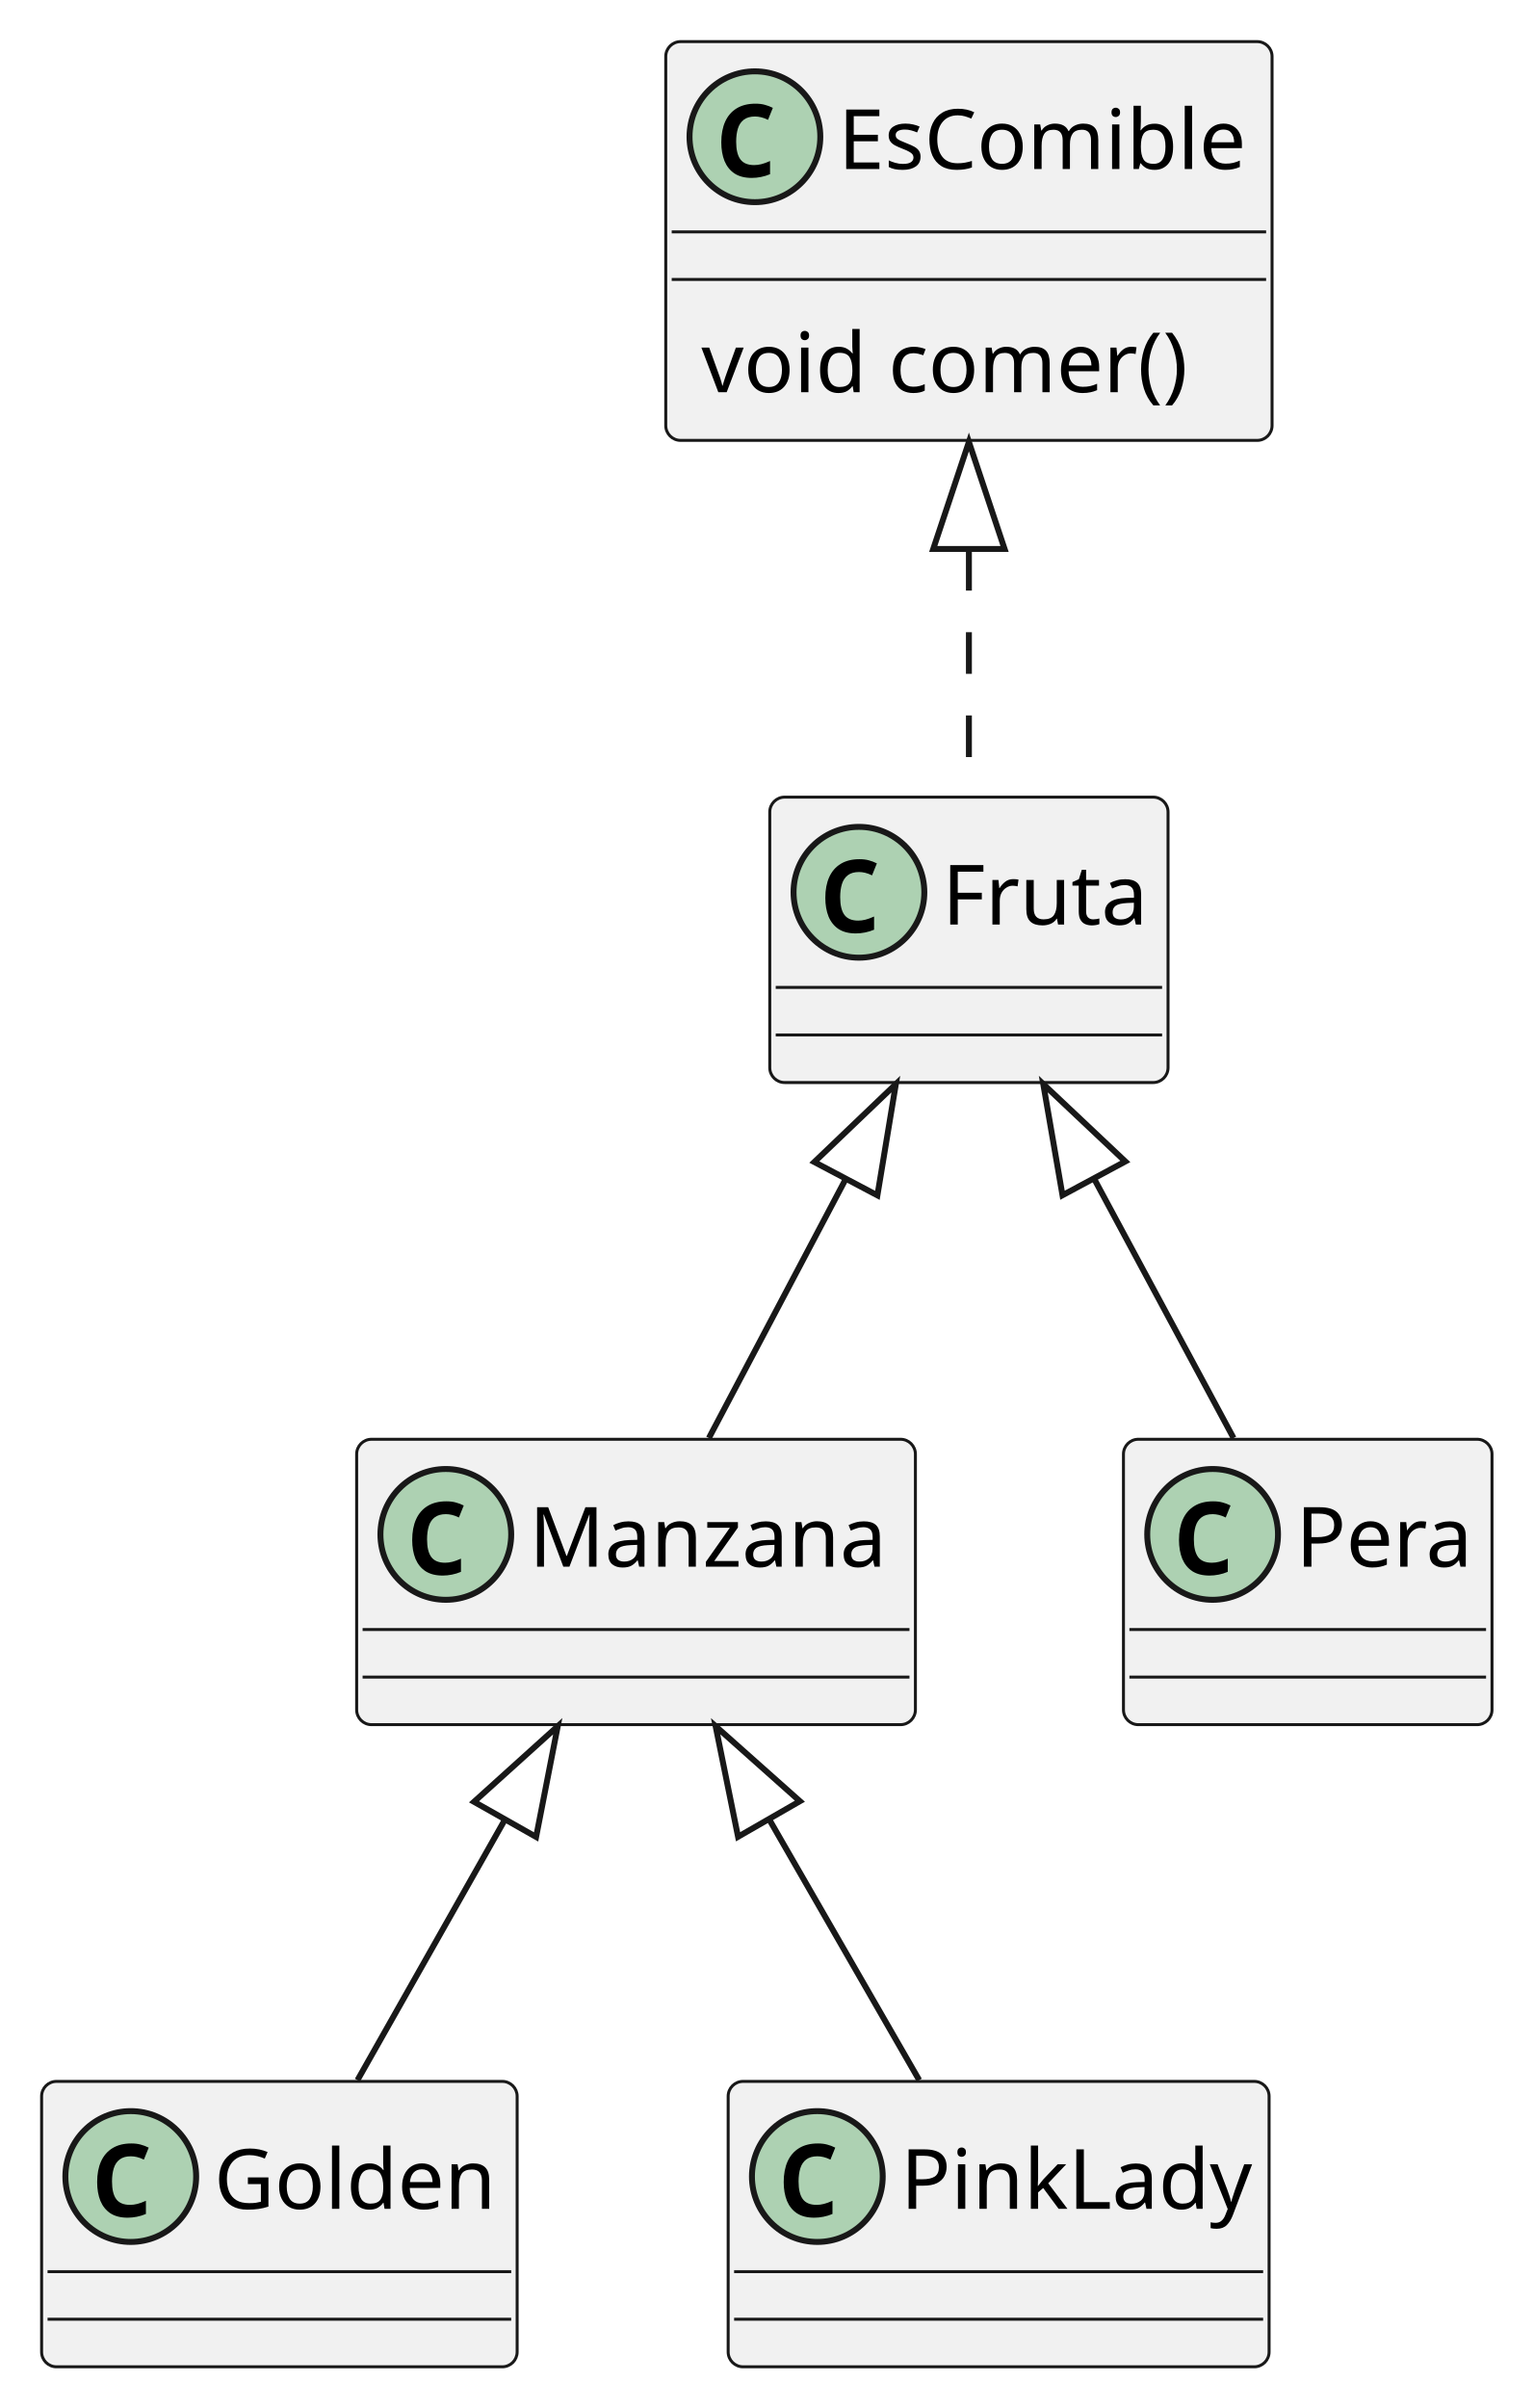
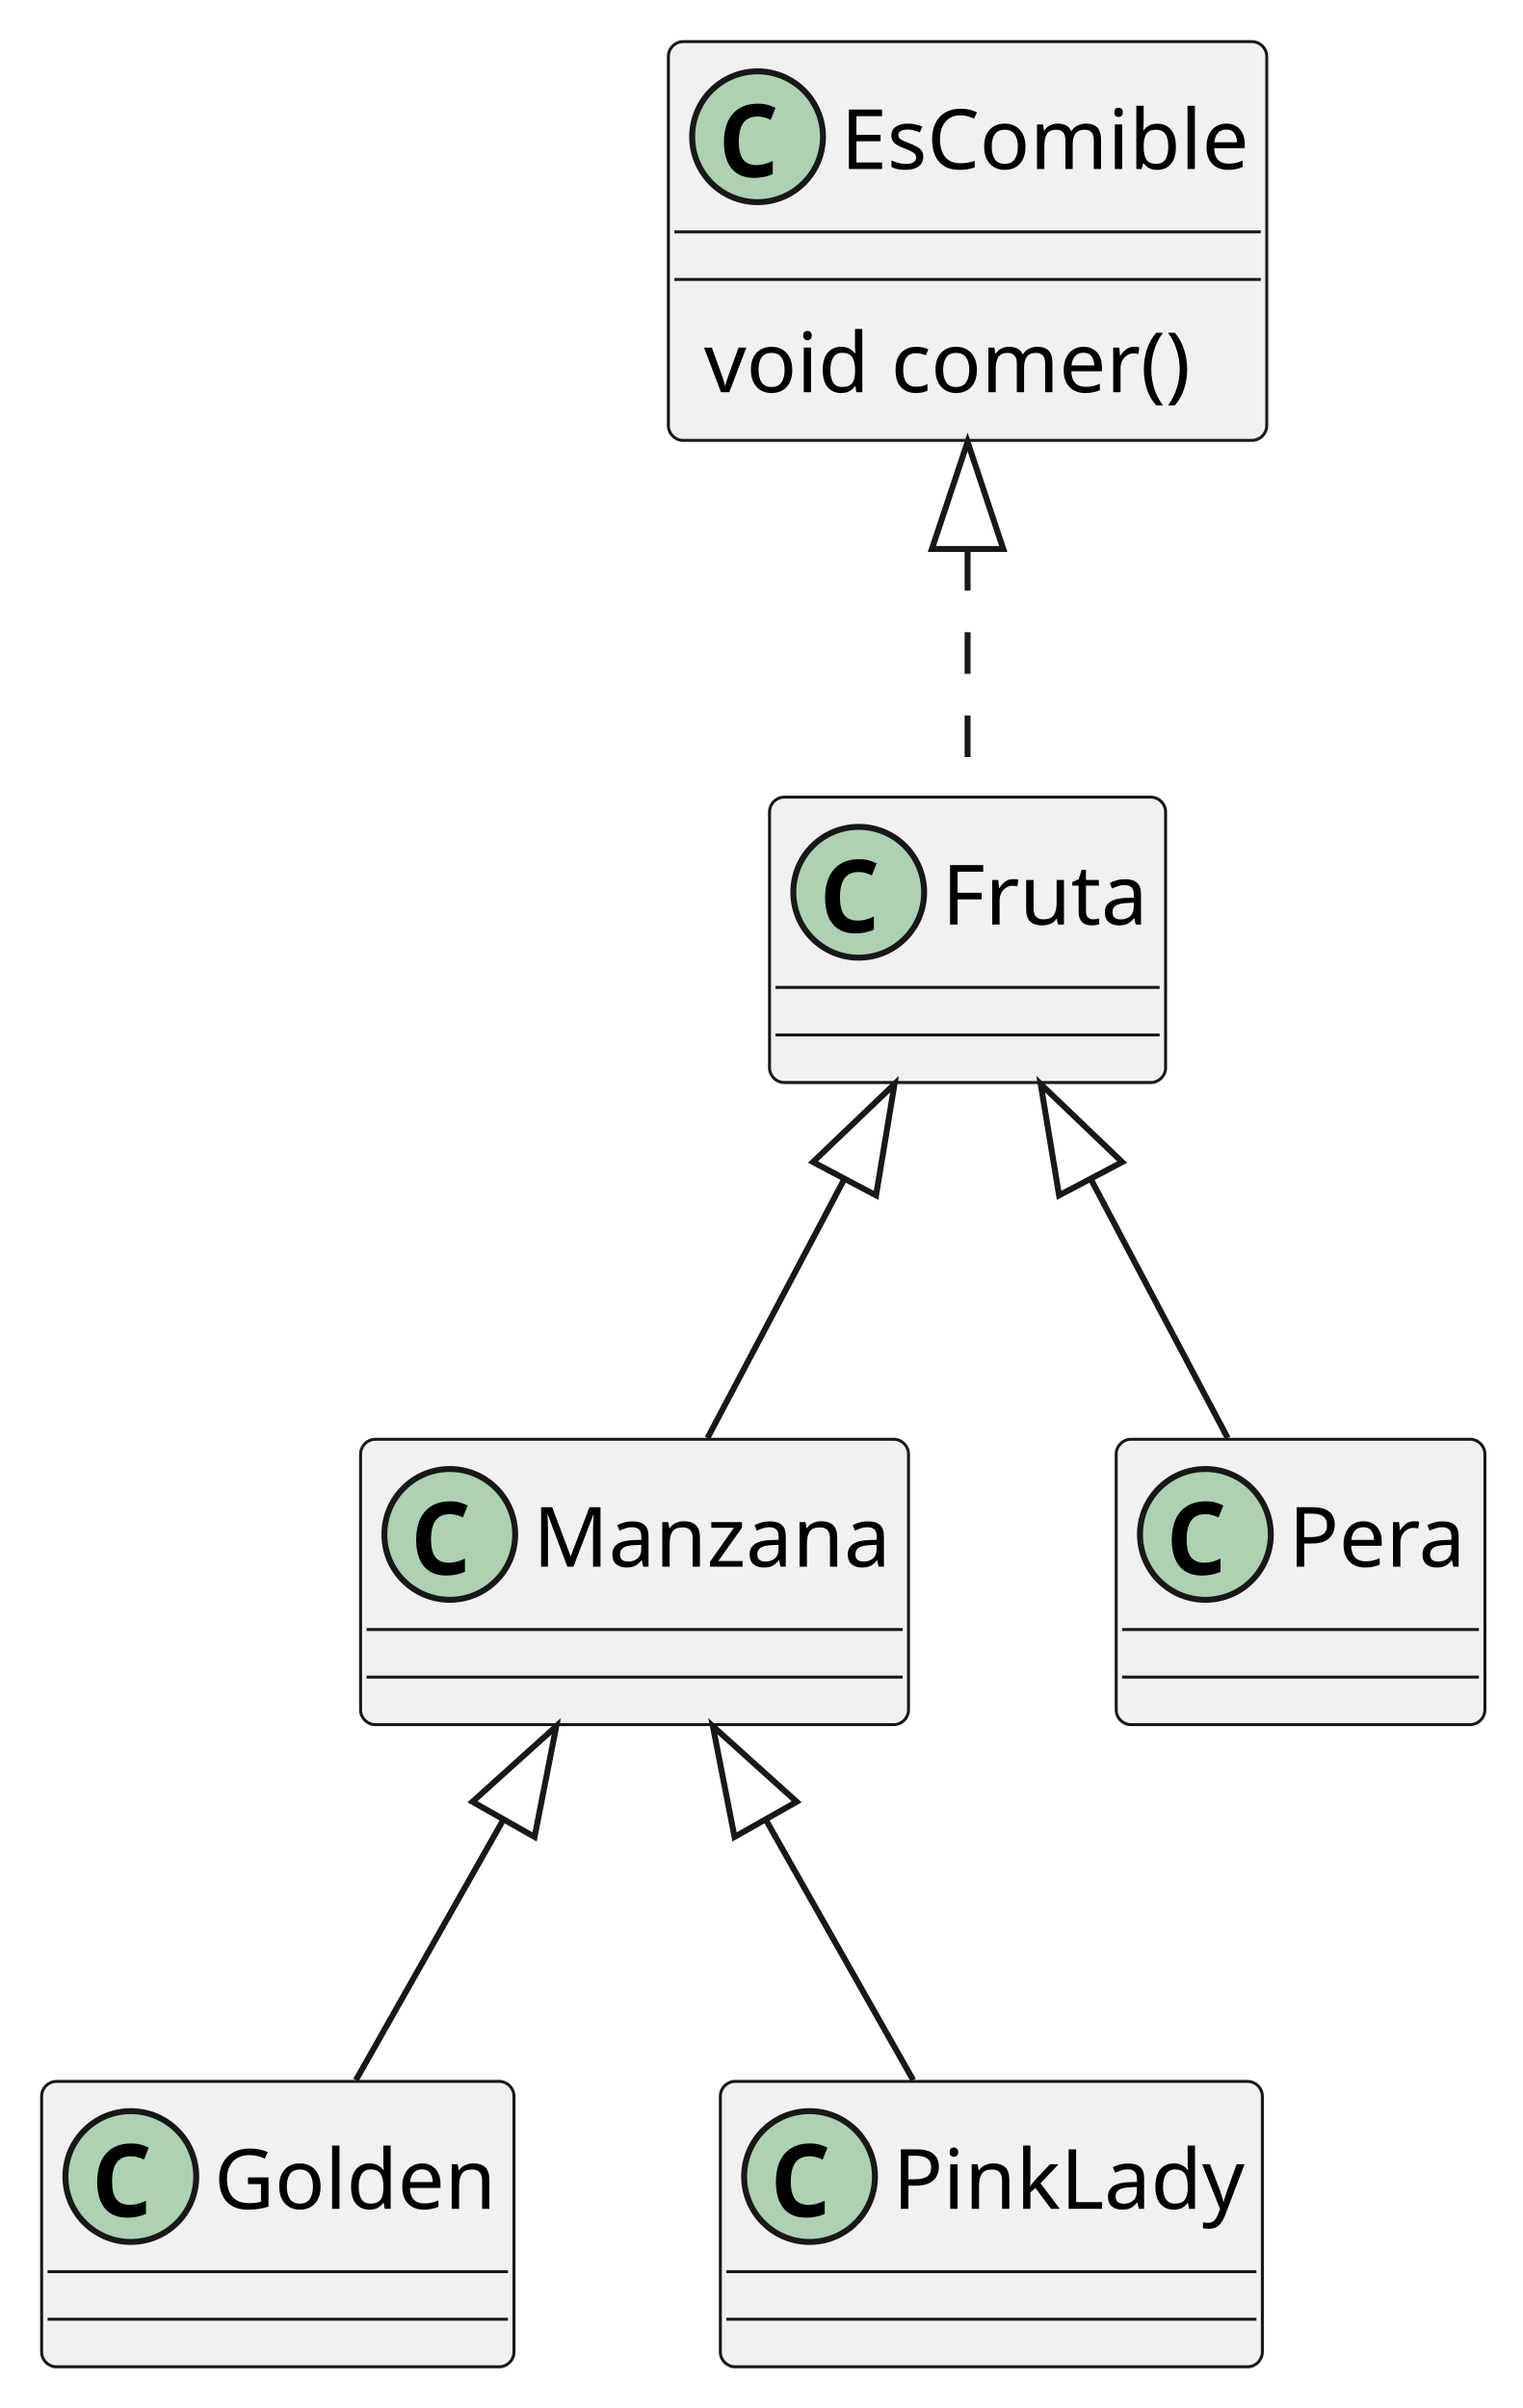
- <svg xmlns="http://www.w3.org/2000/svg" height="405" preserveAspectRatio="none" style="background:#fff;width:258px;height:405px" width="258">
+ <svg xmlns="http://www.w3.org/2000/svg" width="256" height="405" preserveAspectRatio="none" style="background:#fff;width:256px;height:405px">
  <g id="elem_EsComible">
-     <rect fill="#F1F1F1" height="67.068" id="EsComible" rx="2.5" ry="2.5" style="stroke:#181818;stroke-width:.5px" width="102" x="112" y="7" />
-     <circle cx="127" cy="23" fill="#ADD1B2" style="stroke:#181818;stroke-width:1px" r="11" />
-     <path d="M126.469 29.922q-1.75 0-2.89-.735-1.126-.75-1.688-2.093-.547-1.36-.547-3.157 0-2.03.656-3.484.656-1.453 1.938-2.234 1.28-.782 3.156-.782.89 0 1.562.188.672.172 1.36.516l-.813 2.015q-.625-.312-1.172-.437-.531-.125-1.015-.125-1.172 0-1.875.531-.704.531-1 1.484-.297.953-.297 2.22 0 2.015.719 2.983.718.954 2.312.954.594 0 1.219-.157.625-.156 1.453-.53v2.218q-.734.312-1.531.469-.782.156-1.547.156Z" />
-     <text font-family="sans-serif" font-size="14" textLength="70" x="141" y="28.432">EsComible</text>
-     <path style="stroke:#181818;stroke-width:.5px" d="M113 39h100M113 47h100" />
-     <text font-family="sans-serif" font-size="14" textLength="82" x="118" y="65.966">void comer()</text>
+     <rect id="EsComible" width="100.628" height="67.068" x="112.4" y="7" fill="#F1F1F1" rx="2.5" ry="2.5" style="stroke:#181818;stroke-width:.5px" />
+     <circle cx="127.4" cy="23" r="11" fill="#ADD1B2" style="stroke:#181818;stroke-width:1px" />
+     <path d="M126.869 29.922q-1.75 0-2.89-.735-1.126-.75-1.688-2.093-.547-1.36-.547-3.157 0-2.03.656-3.484.656-1.453 1.938-2.234 1.28-.782 3.156-.782.89 0 1.562.188.672.172 1.36.516l-.813 2.015q-.625-.312-1.172-.437-.531-.125-1.015-.125-1.172 0-1.875.531t-1 1.484-.297 2.22q0 2.015.719 2.983.718.954 2.312.954.594 0 1.219-.157.625-.156 1.453-.53v2.218q-.734.312-1.531.469-.782.156-1.547.156" />
+     <text x="141.4" y="28.432" font-family="sans-serif" font-size="14" textLength="68.628">EsComible</text>
+     <path d="M113.4 39h98.628M113.4 47h98.628" style="stroke:#181818;stroke-width:.5px" />
+     <text x="118.4" y="65.966" font-family="sans-serif" font-size="14" textLength="81.802">void comer()</text>
  </g>
  <g id="elem_Fruta">
-     <rect fill="#F1F1F1" height="48" id="Fruta" rx="2.5" ry="2.5" style="stroke:#181818;stroke-width:.5px" width="67" x="129.5" y="134.07" />
-     <circle cx="144.5" cy="150.07" fill="#ADD1B2" style="stroke:#181818;stroke-width:1px" r="11" />
-     <path d="M143.969 156.992q-1.75 0-2.89-.734-1.126-.75-1.688-2.094-.547-1.36-.547-3.156 0-2.032.656-3.485.656-1.453 1.938-2.234 1.28-.781 3.156-.781.89 0 1.562.187.672.172 1.36.516l-.813 2.015q-.625-.312-1.172-.437-.531-.125-1.015-.125-1.172 0-1.875.531-.703.531-1 1.484-.297.953-.297 2.22 0 2.015.719 2.983.718.954 2.312.954.594 0 1.219-.157.625-.156 1.453-.53v2.218q-.734.312-1.531.469-.782.156-1.547.156Z" />
-     <text font-family="sans-serif" font-size="14" textLength="35" x="158.5" y="155.502">Fruta</text>
-     <path style="stroke:#181818;stroke-width:.5px" d="M130.5 166.07h65M130.5 174.07h65" />
+     <rect id="Fruta" width="66.608" height="48" x="129.41" y="134.07" fill="#F1F1F1" rx="2.5" ry="2.5" style="stroke:#181818;stroke-width:.5px" />
+     <circle cx="144.41" cy="150.07" r="11" fill="#ADD1B2" style="stroke:#181818;stroke-width:1px" />
+     <path d="M143.879 156.992q-1.75 0-2.89-.734-1.126-.75-1.688-2.094-.547-1.36-.547-3.156 0-2.032.656-3.485t1.938-2.234q1.28-.781 3.156-.781.89 0 1.562.187.672.172 1.36.516l-.813 2.015q-.625-.312-1.172-.437-.531-.125-1.015-.125-1.172 0-1.875.531t-1 1.484-.297 2.22q0 2.015.719 2.983.718.954 2.312.954.594 0 1.219-.157.625-.156 1.453-.53v2.218q-.734.312-1.531.469-.782.156-1.547.156" />
+     <text x="158.41" y="155.502" font-family="sans-serif" font-size="14" textLength="34.608">Fruta</text>
+     <path d="M130.41 166.07h64.608M130.41 174.07h64.608" style="stroke:#181818;stroke-width:.5px" />
  </g>
  <g id="elem_Manzana">
-     <rect fill="#F1F1F1" height="48" id="Manzana" rx="2.5" ry="2.5" style="stroke:#181818;stroke-width:.5px" width="94" x="60" y="242.07" />
-     <circle cx="75" cy="258.07" fill="#ADD1B2" style="stroke:#181818;stroke-width:1px" r="11" />
-     <path d="M74.469 264.992q-1.75 0-2.89-.735-1.126-.75-1.688-2.093-.547-1.36-.547-3.156 0-2.032.656-3.485.656-1.453 1.938-2.234 1.28-.781 3.156-.781.89 0 1.562.187.672.172 1.36.516l-.813 2.015q-.625-.312-1.172-.437-.531-.125-1.015-.125-1.172 0-1.875.531-.704.531-1 1.484-.297.954-.297 2.22 0 2.015.719 2.983.718.954 2.312.954.594 0 1.219-.157.625-.156 1.453-.53v2.218q-.734.312-1.531.469-.782.156-1.547.156Z" />
-     <text font-family="sans-serif" font-size="14" textLength="62" x="89" y="263.502">Manzana</text>
-     <path style="stroke:#181818;stroke-width:.5px" d="M61 274.07h92M61 282.07h92" />
+     <rect id="Manzana" width="92.144" height="48" x="60.64" y="242.07" fill="#F1F1F1" rx="2.5" ry="2.5" style="stroke:#181818;stroke-width:.5px" />
+     <circle cx="75.64" cy="258.07" r="11" fill="#ADD1B2" style="stroke:#181818;stroke-width:1px" />
+     <path d="M75.109 264.992q-1.75 0-2.89-.735-1.126-.75-1.688-2.093-.547-1.36-.547-3.156 0-2.032.656-3.485t1.938-2.234q1.28-.781 3.156-.781.89 0 1.562.187.672.172 1.36.516l-.813 2.015q-.625-.312-1.172-.437-.531-.125-1.015-.125-1.172 0-1.875.531t-1 1.484-.297 2.22q0 2.015.719 2.983.718.954 2.312.954.594 0 1.219-.157.625-.156 1.453-.53v2.218q-.734.312-1.531.469-.782.156-1.547.156" />
+     <text x="89.64" y="263.502" font-family="sans-serif" font-size="14" textLength="60.144">Manzana</text>
+     <path d="M61.64 274.07h90.144M61.64 282.07h90.144" style="stroke:#181818;stroke-width:.5px" />
  </g>
  <g id="elem_Pera">
-     <rect fill="#F1F1F1" height="48" id="Pera" rx="2.5" ry="2.5" style="stroke:#181818;stroke-width:.5px" width="62" x="189" y="242.07" />
-     <circle cx="204" cy="258.07" fill="#ADD1B2" style="stroke:#181818;stroke-width:1px" r="11" />
-     <path d="M203.469 264.992q-1.75 0-2.89-.735-1.126-.75-1.688-2.093-.547-1.36-.547-3.156 0-2.032.656-3.485.656-1.453 1.938-2.234 1.28-.781 3.156-.781.89 0 1.562.187.672.172 1.36.516l-.813 2.015q-.625-.312-1.172-.437-.531-.125-1.015-.125-1.172 0-1.875.531-.703.531-1 1.484-.297.954-.297 2.22 0 2.015.719 2.983.718.954 2.312.954.594 0 1.219-.157.625-.156 1.453-.53v2.218q-.734.312-1.531.469-.782.156-1.547.156Z" />
-     <text font-family="sans-serif" font-size="14" textLength="30" x="218" y="263.502">Pera</text>
-     <path style="stroke:#181818;stroke-width:.5px" d="M190 274.07h60M190 282.07h60" />
+     <rect id="Pera" width="62.002" height="48" x="187.71" y="242.07" fill="#F1F1F1" rx="2.5" ry="2.5" style="stroke:#181818;stroke-width:.5px" />
+     <circle cx="202.71" cy="258.07" r="11" fill="#ADD1B2" style="stroke:#181818;stroke-width:1px" />
+     <path d="M202.179 264.992q-1.75 0-2.89-.735-1.126-.75-1.688-2.093-.547-1.36-.547-3.156 0-2.032.656-3.485t1.938-2.234q1.28-.781 3.156-.781.89 0 1.562.187.672.172 1.36.516l-.813 2.015q-.625-.312-1.172-.437-.531-.125-1.015-.125-1.172 0-1.875.531t-1 1.484-.297 2.22q0 2.015.719 2.983.718.954 2.312.954.594 0 1.219-.157.625-.156 1.453-.53v2.218q-.734.312-1.531.469-.782.156-1.547.156" />
+     <text x="216.71" y="263.502" font-family="sans-serif" font-size="14" textLength="30.002">Pera</text>
+     <path d="M188.71 274.07h60.002M188.71 282.07h60.002" style="stroke:#181818;stroke-width:.5px" />
  </g>
  <g id="elem_Golden">
-     <rect fill="#F1F1F1" height="48" id="Golden" rx="2.5" ry="2.5" style="stroke:#181818;stroke-width:.5px" width="80" x="7" y="350.07" />
-     <circle cx="22" cy="366.07" fill="#ADD1B2" style="stroke:#181818;stroke-width:1px" r="11" />
-     <path d="M21.469 372.992q-1.75 0-2.89-.735-1.126-.75-1.688-2.093-.547-1.36-.547-3.156 0-2.032.656-3.485.656-1.453 1.938-2.234 1.28-.781 3.156-.781.89 0 1.562.187.672.172 1.36.516l-.813 2.015q-.625-.312-1.172-.437-.531-.125-1.015-.125-1.172 0-1.875.531-.703.531-1 1.484-.297.954-.297 2.22 0 2.015.718 2.983.72.954 2.313.954.594 0 1.219-.157.625-.156 1.453-.53v2.218q-.735.312-1.531.469-.782.156-1.547.156Z" />
-     <text font-family="sans-serif" font-size="14" textLength="48" x="36" y="371.502">Golden</text>
-     <path style="stroke:#181818;stroke-width:.5px" d="M8 382.07h78M8 390.07h78" />
+     <rect id="Golden" width="79.432" height="48" x="7" y="350.07" fill="#F1F1F1" rx="2.5" ry="2.5" style="stroke:#181818;stroke-width:.5px" />
+     <circle cx="22" cy="366.07" r="11" fill="#ADD1B2" style="stroke:#181818;stroke-width:1px" />
+     <path d="M21.469 372.992q-1.75 0-2.89-.735-1.126-.75-1.688-2.093-.547-1.36-.547-3.156 0-2.032.656-3.485t1.938-2.234q1.28-.781 3.156-.781.89 0 1.562.187.672.172 1.36.516l-.813 2.015q-.625-.312-1.172-.437-.531-.125-1.015-.125-1.172 0-1.875.531t-1 1.484-.297 2.22q0 2.015.718 2.983.72.954 2.313.954.594 0 1.219-.157.625-.156 1.453-.53v2.218q-.735.312-1.531.469-.782.156-1.547.156" />
+     <text x="36" y="371.502" font-family="sans-serif" font-size="14" textLength="47.432">Golden</text>
+     <path d="M8 382.07h77.432M8 390.07h77.432" style="stroke:#181818;stroke-width:.5px" />
  </g>
  <g id="elem_PinkLady">
-     <rect fill="#F1F1F1" height="48" id="PinkLady" rx="2.5" ry="2.5" style="stroke:#181818;stroke-width:.5px" width="91" x="122.5" y="350.07" />
-     <circle cx="137.5" cy="366.07" fill="#ADD1B2" style="stroke:#181818;stroke-width:1px" r="11" />
-     <path d="M136.969 372.992q-1.75 0-2.89-.735-1.126-.75-1.688-2.093-.547-1.36-.547-3.156 0-2.032.656-3.485.656-1.453 1.938-2.234 1.28-.781 3.156-.781.89 0 1.562.187.672.172 1.36.516l-.813 2.015q-.625-.312-1.172-.437-.531-.125-1.015-.125-1.172 0-1.875.531-.703.531-1 1.484-.297.954-.297 2.22 0 2.015.719 2.983.718.954 2.312.954.594 0 1.219-.157.625-.156 1.453-.53v2.218q-.734.312-1.531.469-.782.156-1.547.156Z" />
-     <text font-family="sans-serif" font-size="14" textLength="59" x="151.5" y="371.502">PinkLady</text>
-     <path style="stroke:#181818;stroke-width:.5px" d="M123.5 382.07h89M123.5 390.07h89" />
+     <rect id="PinkLady" width="91.15" height="48" x="121.14" y="350.07" fill="#F1F1F1" rx="2.5" ry="2.5" style="stroke:#181818;stroke-width:.5px" />
+     <circle cx="136.14" cy="366.07" r="11" fill="#ADD1B2" style="stroke:#181818;stroke-width:1px" />
+     <path d="M135.609 372.992q-1.75 0-2.89-.735-1.126-.75-1.688-2.093-.547-1.36-.547-3.156 0-2.032.656-3.485t1.938-2.234q1.28-.781 3.156-.781.89 0 1.562.187.672.172 1.36.516l-.813 2.015q-.625-.312-1.172-.437-.531-.125-1.015-.125-1.172 0-1.875.531t-1 1.484-.297 2.22q0 2.015.718 2.983.72.954 2.313.954.594 0 1.219-.157.625-.156 1.453-.53v2.218q-.735.312-1.531.469-.782.156-1.547.156" />
+     <text x="150.14" y="371.502" font-family="sans-serif" font-size="14" textLength="59.15">PinkLady</text>
+     <path d="M122.14 382.07h89.15M122.14 390.07h89.15" style="stroke:#181818;stroke-width:.5px" />
  </g>
  <g id="link_Fruta_Manzana" fill="none">
-     <path d="M142.302 198.246 119.26 241.86" id="Fruta-backto-Manzana" style="stroke:#181818;stroke-width:1px" />
-     <path style="stroke:#181818;stroke-width:1px" d="m150.71 182.33-13.713 13.113 10.61 5.605 3.103-18.718z" />
+     <path id="Fruta-backto-Manzana" d="M142.022 198.246 118.98 241.86" style="stroke:#181818;stroke-width:1px" />
+     <path d="m150.43 182.33-13.713 13.113 10.61 5.605z" style="stroke:#181818;stroke-width:1px" />
  </g>
  <g id="link_Fruta_Pera" fill="none">
-     <path d="M184.03 198.186c9.5 17.68 13.99 26.014 23.49 43.674" id="Fruta-backto-Pera" style="stroke:#181818;stroke-width:1px" />
-     <path style="stroke:#181818;stroke-width:1px" d="m175.51 182.33 3.235 18.696 10.57-5.68-13.805-13.016z" />
+     <path id="Fruta-backto-Pera" d="M183.41 198.25c9.33 17.68 13.72 25.95 23.05 43.61" style="stroke:#181818;stroke-width:1px" />
+     <path d="m175.01 182.33 3.094 18.72 10.613-5.601z" style="stroke:#181818;stroke-width:1px" />
  </g>
  <g id="link_EsComible_Fruta" fill="none">
-     <path d="M163 92.33v41.4" id="EsComible-backto-Fruta" style="stroke:#181818;stroke-width:1px;stroke-dasharray:7 7" />
-     <path style="stroke:#181818;stroke-width:1px" d="m163 74.33-6 18h12l-6-18z" />
+     <path id="EsComible-backto-Fruta" d="M162.72 92.33v41.4" style="stroke:#181818;stroke-width:1px;stroke-dasharray:7 7" />
+     <path d="m162.72 74.33-6 18h12z" style="stroke:#181818;stroke-width:1px" />
  </g>
  <g id="link_Manzana_Golden" fill="none">
-     <path d="M84.968 305.998c-10 17.68-14.838 26.202-24.828 43.862" id="Manzana-backto-Golden" style="stroke:#181818;stroke-width:1px" />
-     <path style="stroke:#181818;stroke-width:1px" d="m93.83 290.33-14.084 12.714 10.445 5.907 3.639-18.621z" />
+     <path id="Manzana-backto-Golden" d="M84.682 305.994C74.672 323.674 69.85 332.2 59.85 349.86" style="stroke:#181818;stroke-width:1px" />
+     <path d="m93.55 290.33-14.09 12.708 10.443 5.912z" style="stroke:#181818;stroke-width:1px" />
  </g>
  <g id="link_Manzana_PinkLady" fill="none">
-     <path d="M129.365 305.933c10.17 17.68 15.115 26.267 25.275 43.927" id="Manzana-backto-PinkLady" style="stroke:#181818;stroke-width:1px" />
-     <path style="stroke:#181818;stroke-width:1px" d="m120.39 290.33 3.774 18.595 10.402-5.984-14.176-12.611z" />
+     <path id="Manzana-backto-PinkLady" d="M128.748 305.994c10.01 17.68 14.832 26.206 24.832 43.866" style="stroke:#181818;stroke-width:1px" />
+     <path d="m119.88 290.33 3.647 18.62 10.443-5.912z" style="stroke:#181818;stroke-width:1px" />
  </g>
</svg>
